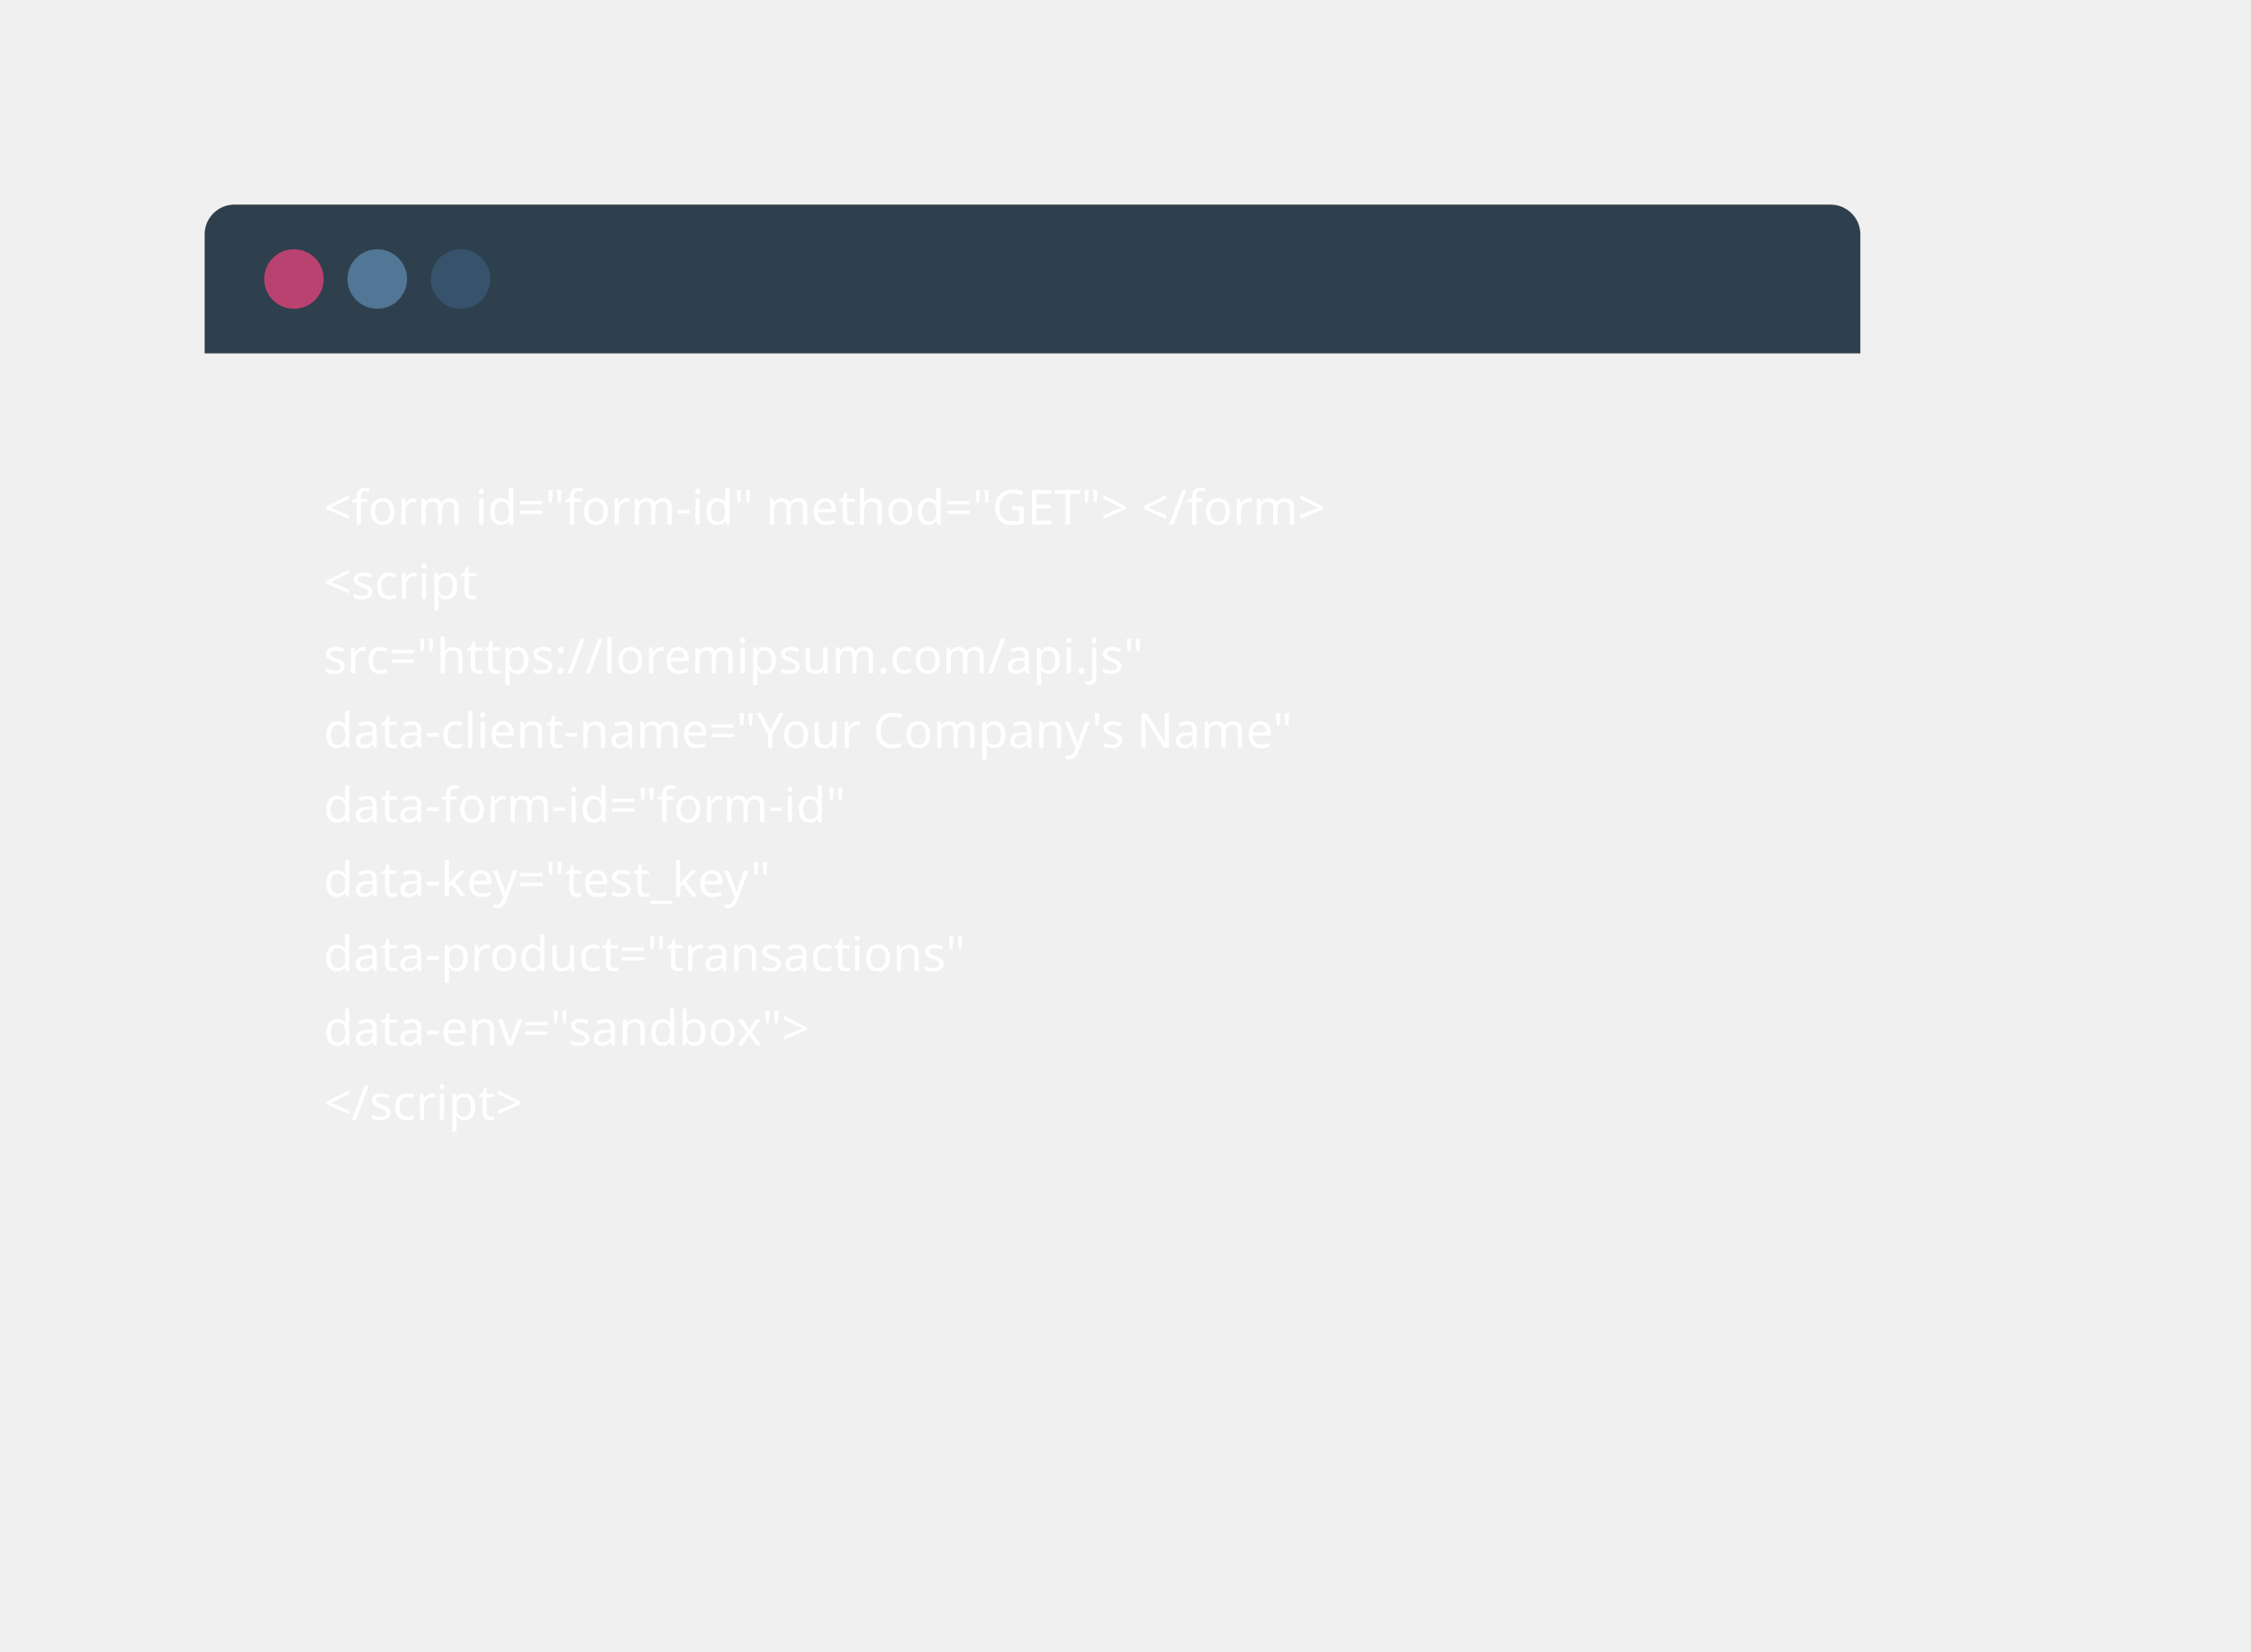
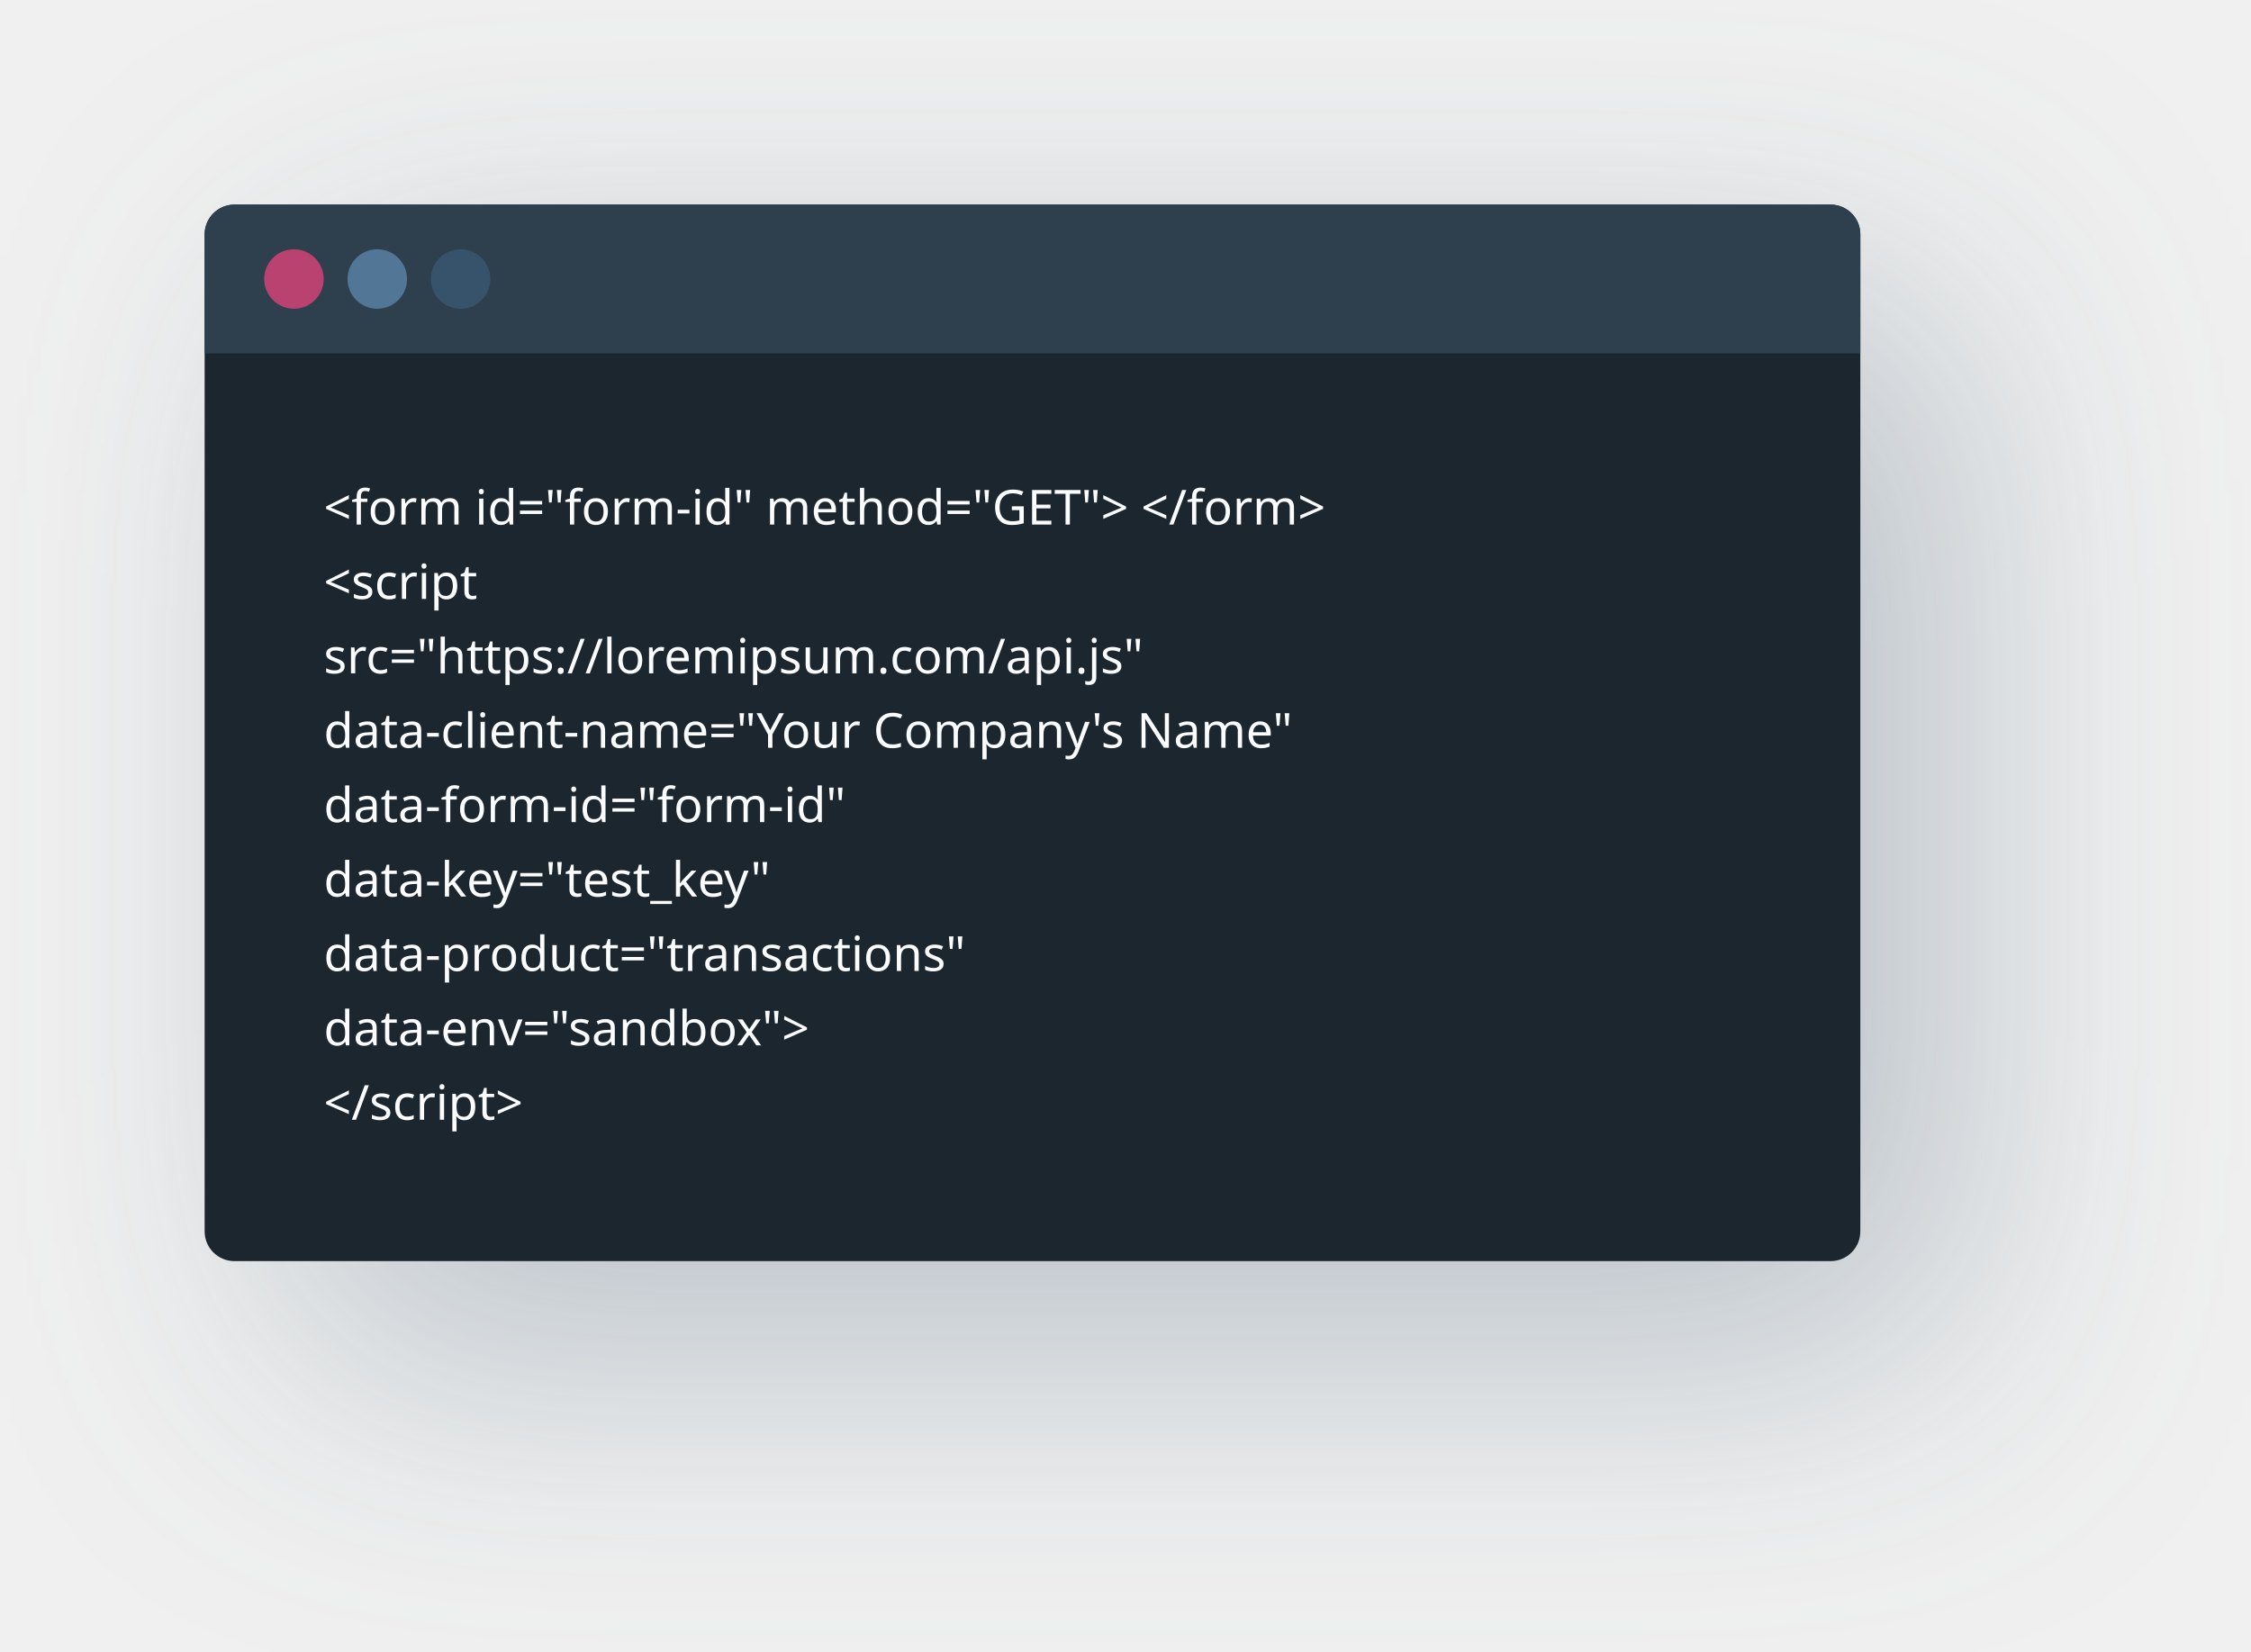
<svg xmlns="http://www.w3.org/2000/svg" xmlns:xlink="http://www.w3.org/1999/xlink" width="605" height="444">
+   <defs>
+     <filter x="-24.2%" y="-37.9%" width="159.6%" height="193.3%" filterUnits="objectBoundingBox" id="a">
+       <feOffset dx="25" dy="25" in="SourceAlpha" result="shadowOffsetOuter1" />
+       <feGaussianBlur stdDeviation="40" in="shadowOffsetOuter1" result="shadowBlurOuter1" />
+       <feColorMatrix values="0 0 0 0 0.212 0 0 0 0 0.325 0 0 0 0 0.419 0 0 0 0.301 0" in="shadowBlurOuter1" />
+     </filter>
+     <rect id="b" x="0" y="0" width="445" height="284" rx="8" />
+   </defs>
  <g fill="none" fill-rule="evenodd">
    <g transform="translate(55 55)">
      <use fill="#000" filter="url(#a)" xlink:href="#b" />
      <use fill="#1B262F" xlink:href="#b" />
    </g>
    <path d="M63 55h429a8 8 0 018 8v32H55V63a8 8 0 018-8z" fill="#2E3F4D" />
    <g transform="translate(71 67)">
      <circle fill="#BA4270" cx="8" cy="8" r="8" />
      <circle fill="#527695" cx="30.4" cy="8" r="8" />
      <circle fill="#36536B" cx="52.8" cy="8" r="8" />
    </g>
-     <text font-family="RobotoMono-Regular, Roboto Mono" font-size="13" fill="#fff" transform="translate(55 55)">
+     <text font-family="RobotoMono-Regular, Roboto Mono" font-size="13" fill="#FBFCFE" transform="translate(55 55)">
      <tspan x="32" y="86">&lt;form id="form-id" method="GET"&gt; &lt;/form&gt;</tspan>
      <tspan x="32" y="106">&lt;script</tspan>
      <tspan x="32" y="126"> src="https://loremipsum.com/api.js"</tspan>
      <tspan x="32" y="146"> data-client-name="Your Company's Name"</tspan>
      <tspan x="32" y="166"> data-form-id="form-id"</tspan>
      <tspan x="32" y="186"> data-key="test_key"</tspan>
      <tspan x="32" y="206"> data-product="transactions"</tspan>
      <tspan x="32" y="226"> data-env="sandbox"&gt;</tspan>
      <tspan x="32" y="246">&lt;/script&gt;</tspan>
    </text>
  </g>
</svg>
